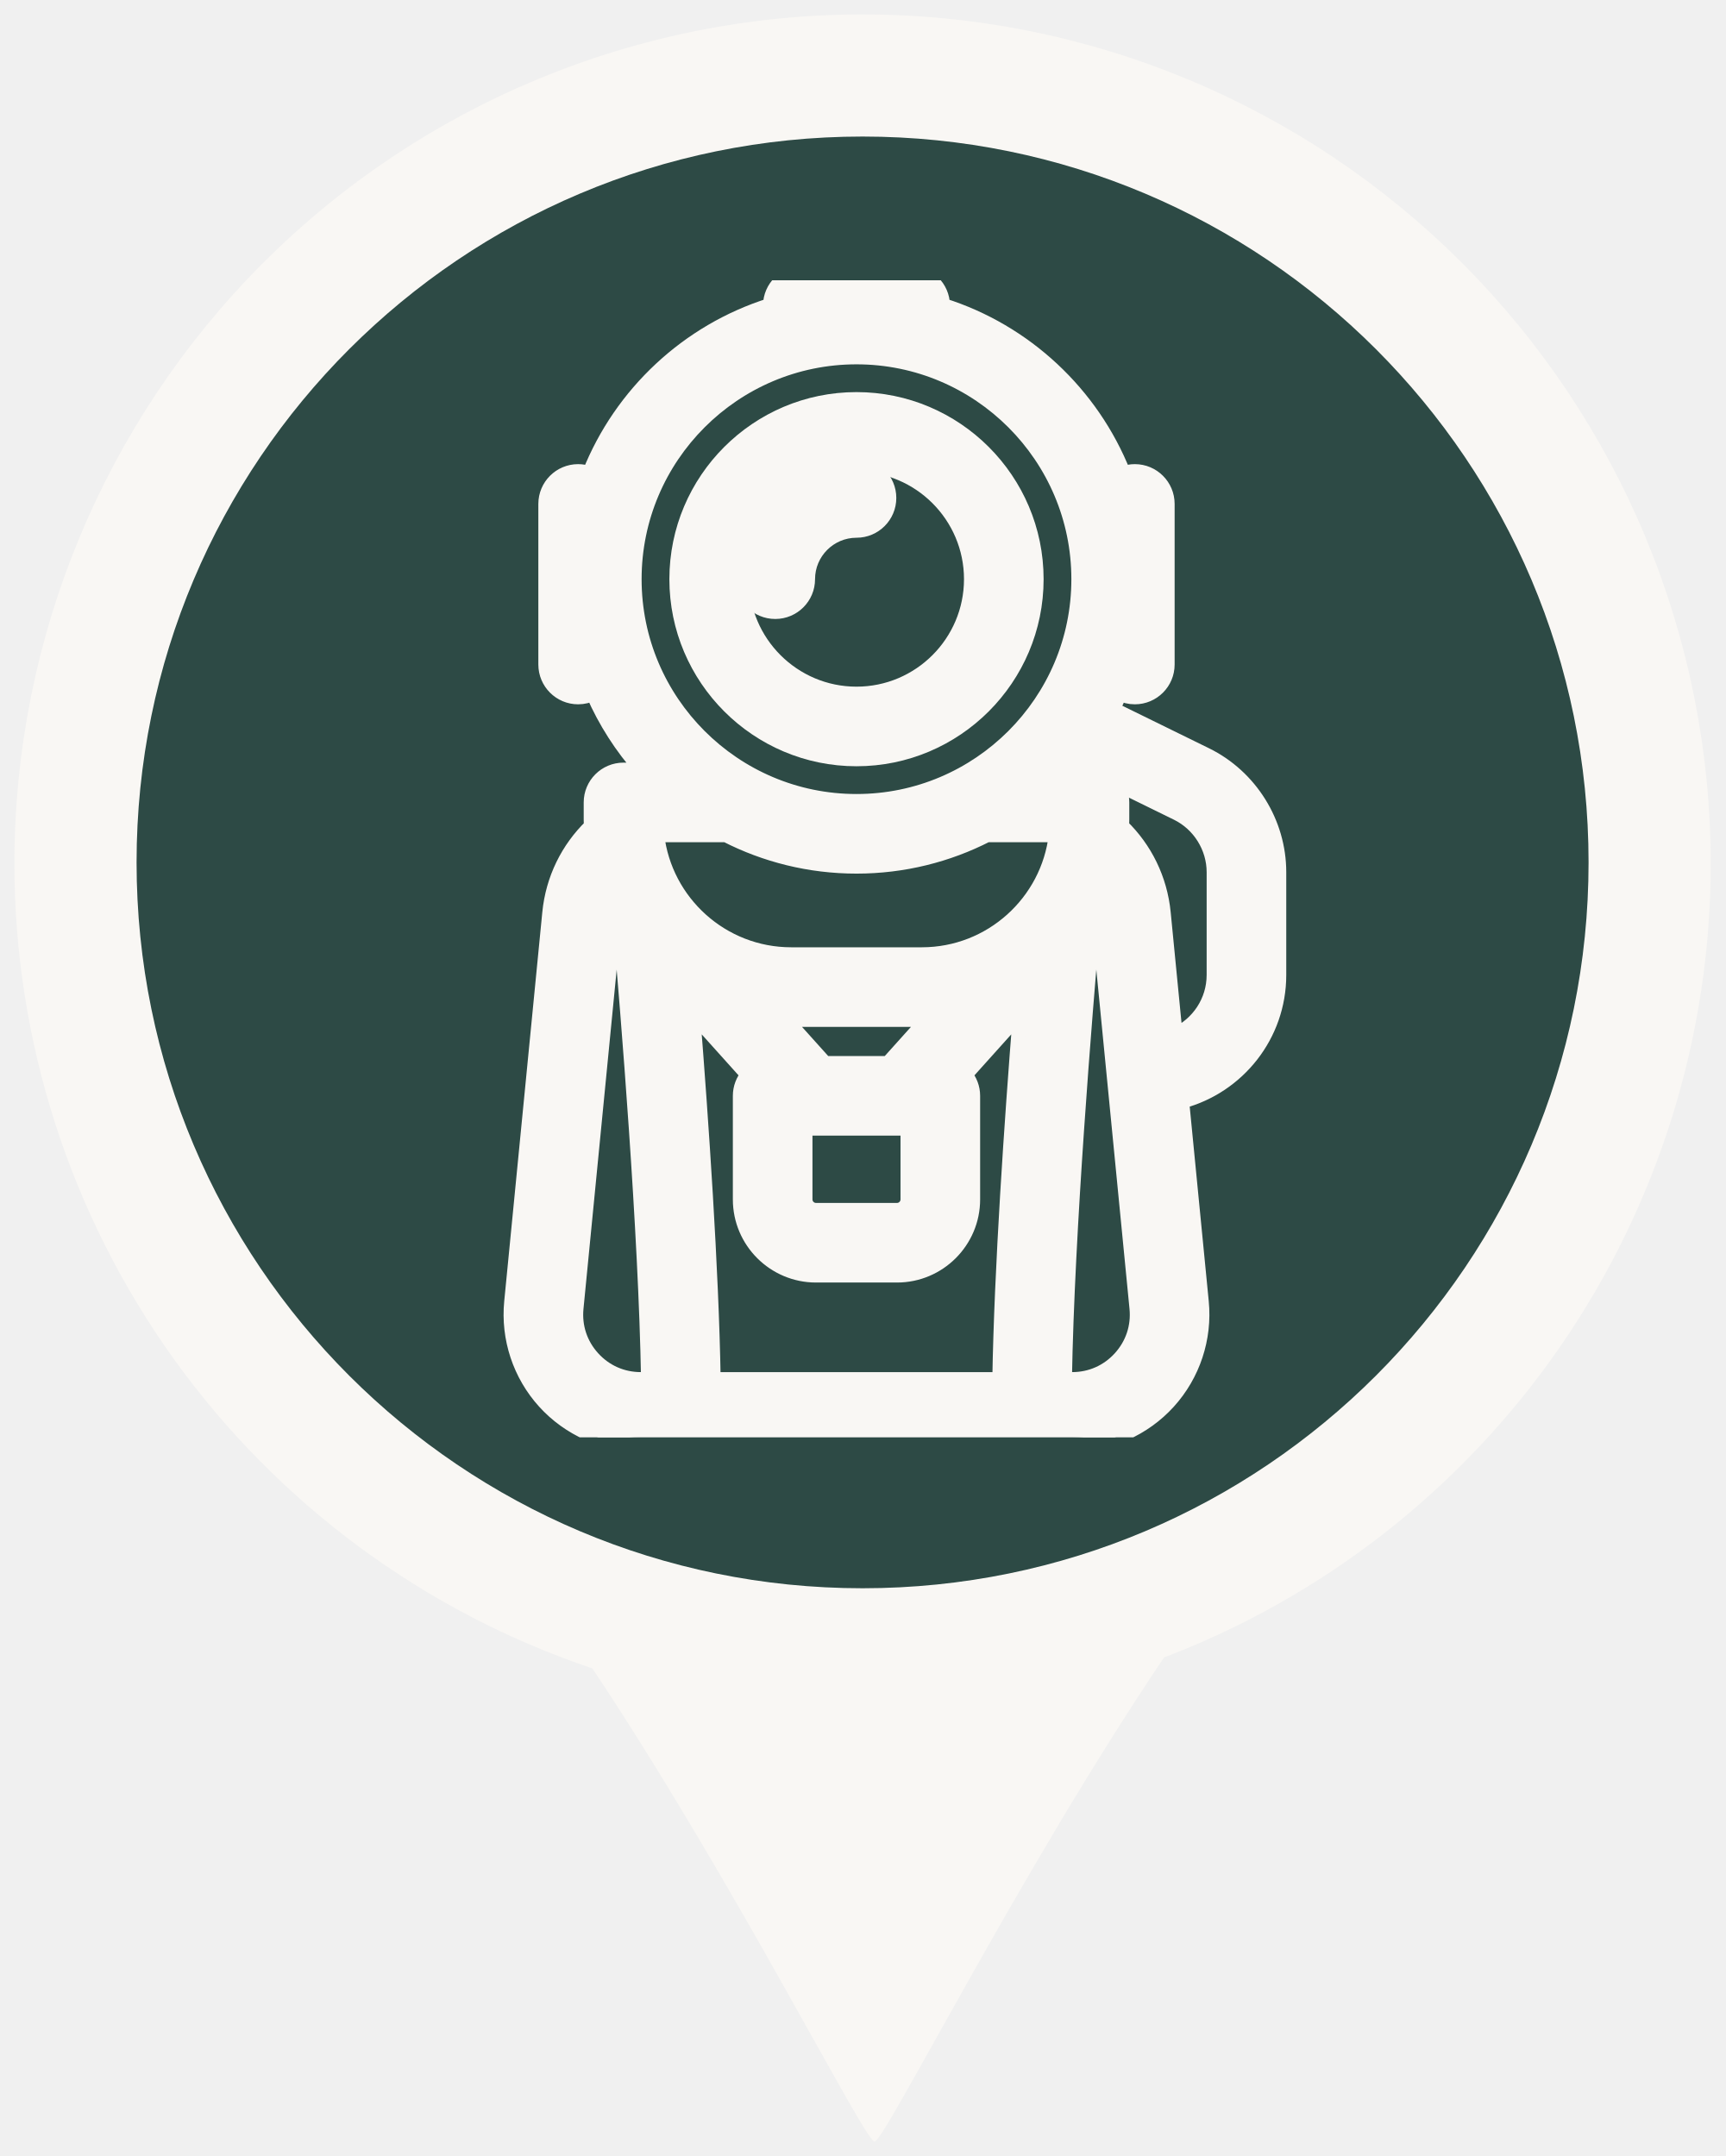
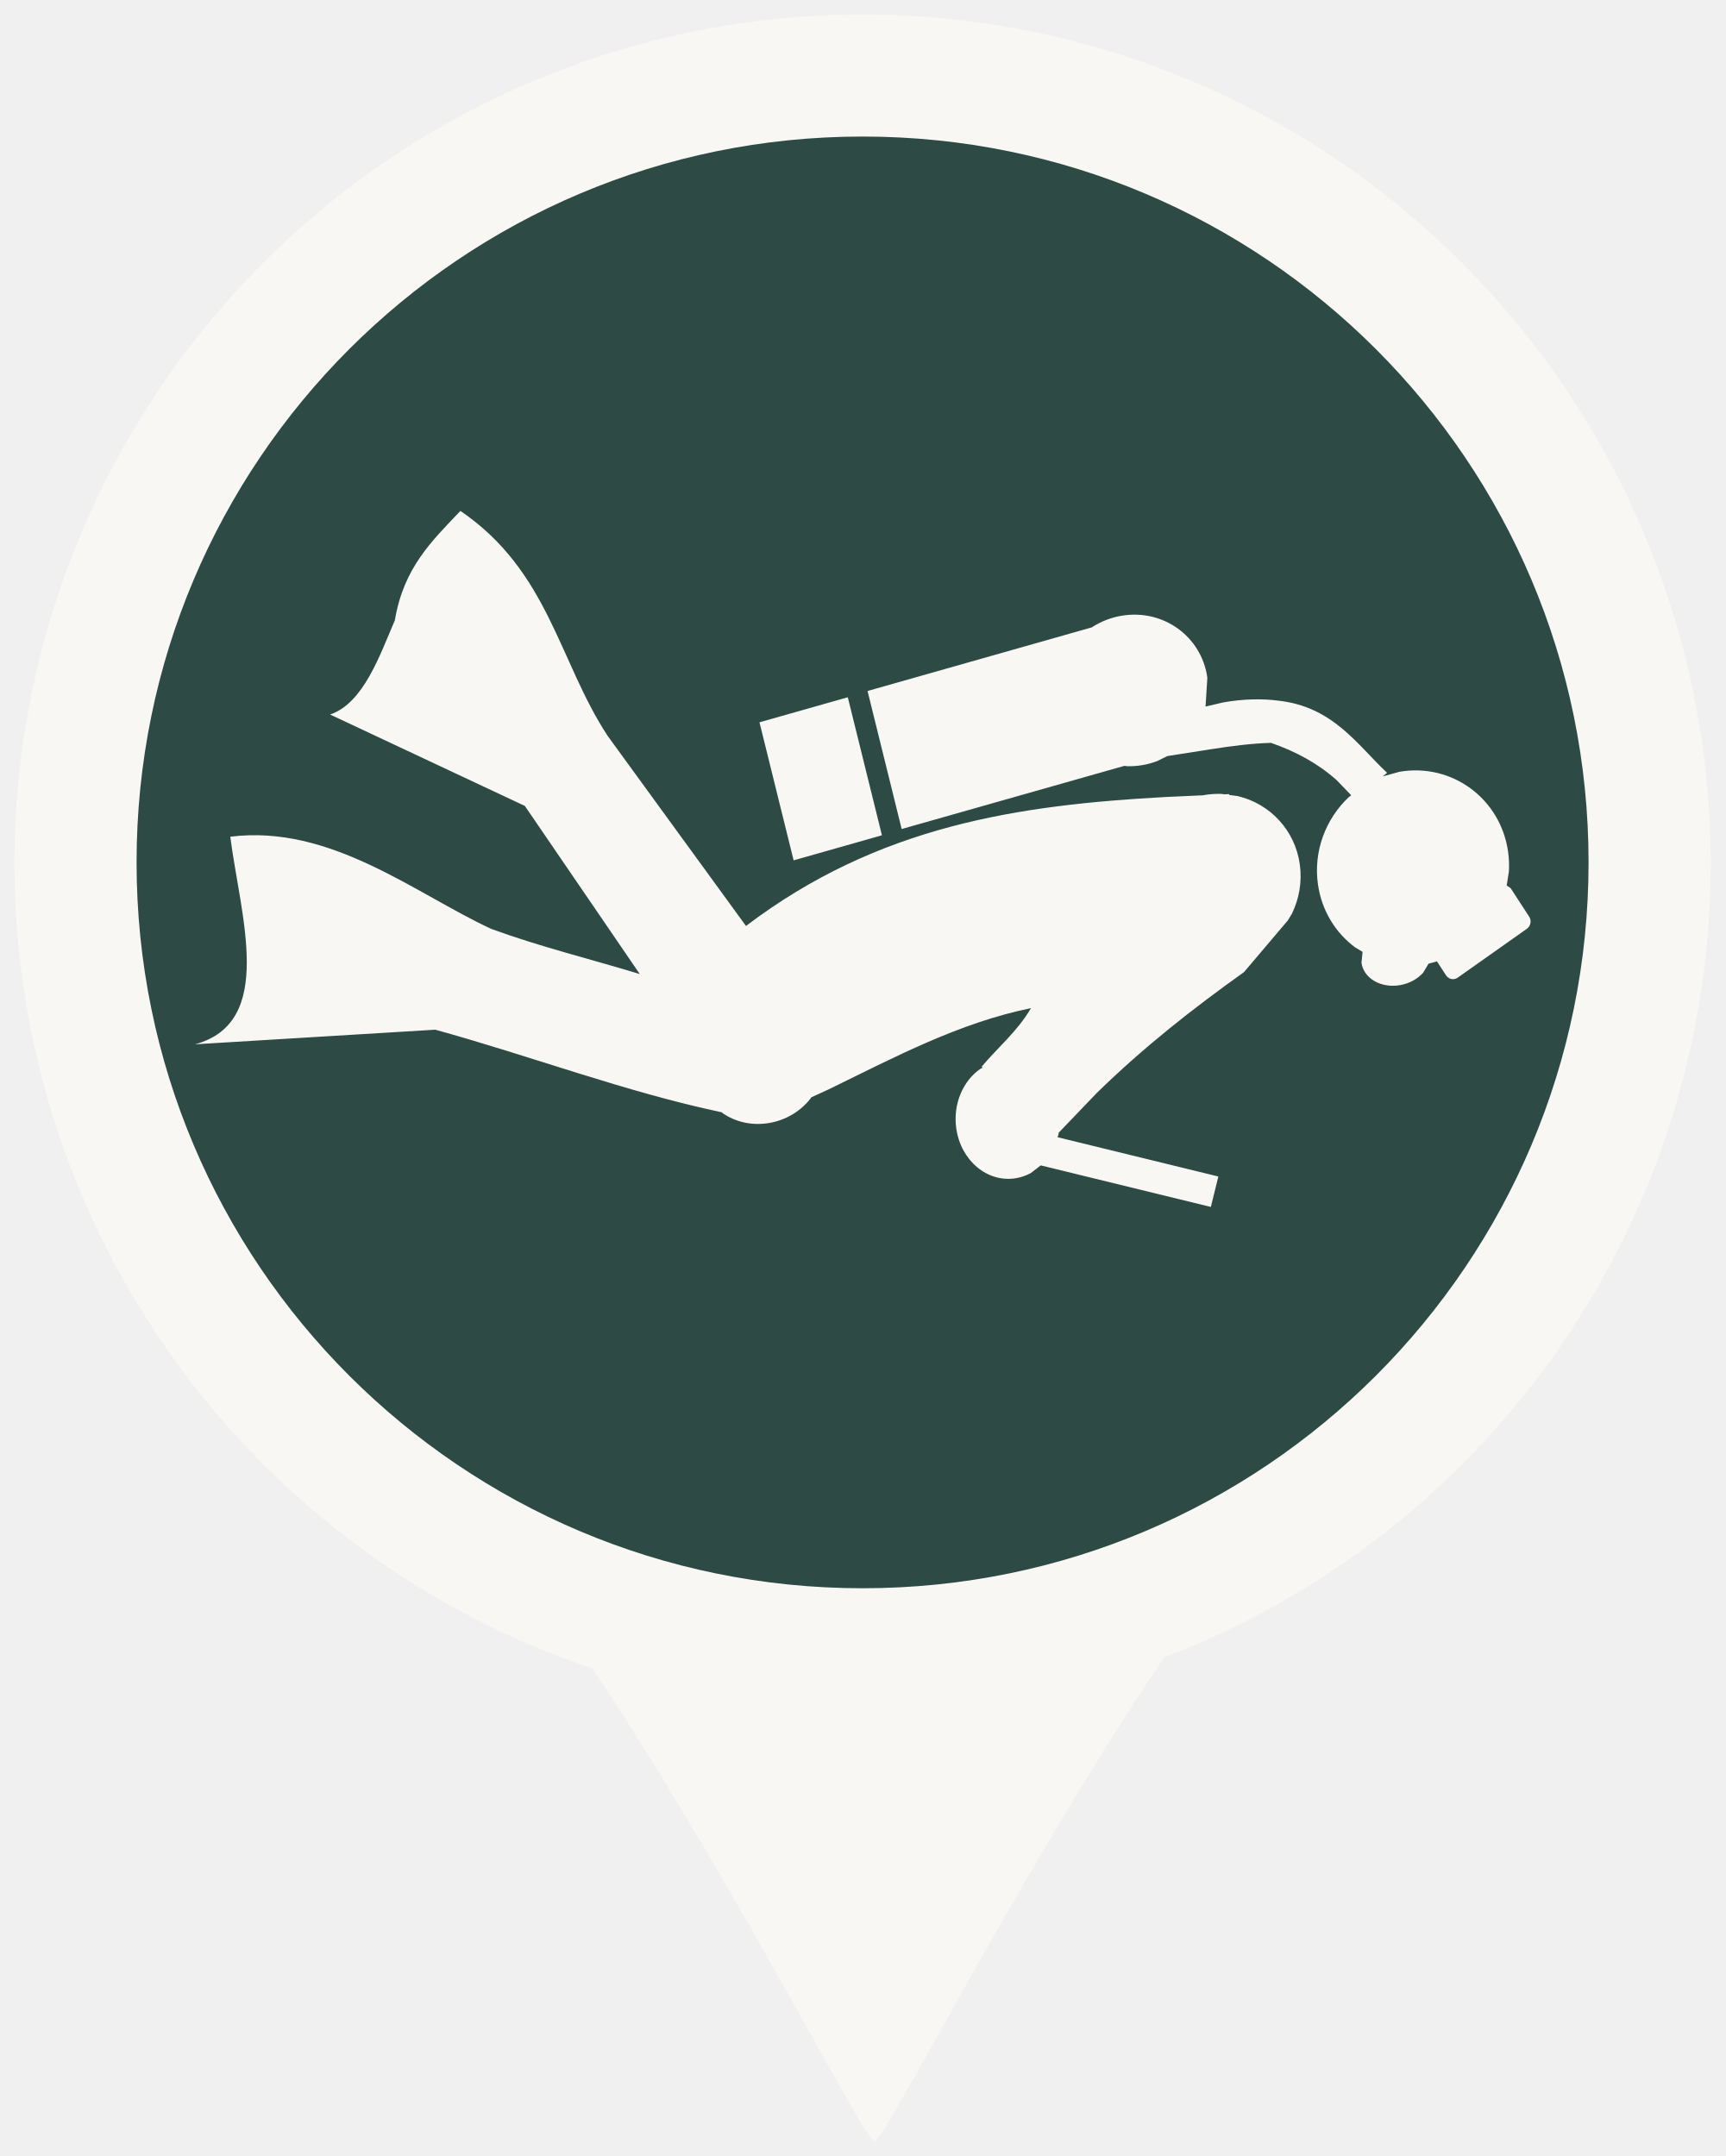
<svg xmlns="http://www.w3.org/2000/svg" width="240" height="300" viewBox="0 0 240 300" fill="none">
-   <path d="M119.999 2.007C88.704 2.008 58.692 14.46 36.564 36.625C14.435 58.79 2.004 88.852 2.004 120.197C2.02 144.94 9.789 169.054 24.215 189.14C38.64 209.226 58.996 224.27 82.412 232.152C102.024 261.551 120.472 298.299 121.668 297.983C122.89 298.291 141.96 260.254 161.944 230.625C184.301 222.108 203.546 206.987 217.128 187.266C230.71 167.545 237.987 144.155 237.996 120.197C237.996 104.676 234.944 89.307 229.014 74.968C223.084 60.628 214.393 47.599 203.436 36.624C192.478 25.649 179.471 16.943 165.154 11.004C150.838 5.064 135.494 2.007 119.999 2.007Z" fill="#F9F7F4" />
+   <path d="M119.999 2.007C88.704 2.008 58.692 14.46 36.564 36.625C14.435 58.79 2.004 88.852 2.004 120.197C2.02 144.94 9.789 169.054 24.214 189.14C38.64 209.226 58.996 224.27 82.412 232.152C102.024 261.551 120.472 298.299 121.668 297.983C122.89 298.291 141.96 260.254 161.944 230.625C184.301 222.108 203.546 206.987 217.128 187.266C230.71 167.545 237.987 144.155 237.996 120.197C237.996 104.676 234.944 89.307 229.014 74.968C223.084 60.628 214.393 47.599 203.435 36.624C192.478 25.649 179.47 16.943 165.154 11.004C150.838 5.064 135.494 2.007 119.999 2.007Z" fill="#F9F7F4" />
  <circle cx="120" cy="120" r="101" fill="#2D4A45" />
-   <g clip-path="url(#clip0_1_95)">
-     <path d="M126.623 38C129.105 38 131.12 39.992 131.16 42.465C142.64 46.087 151.896 54.759 156.313 65.865C156.8 65.685 157.326 65.583 157.876 65.583C160.383 65.583 162.414 67.615 162.414 70.121V92.465C162.414 94.971 160.383 97.003 157.876 97.003C157.135 97.003 156.434 96.824 155.816 96.508C155.498 97.236 155.16 97.954 154.801 98.659L167.755 105.015C173.946 108.052 177.943 114.462 177.943 121.358V135.668C177.943 144.084 172.202 151.177 164.435 153.254L167.164 181.15C167.661 186.221 165.983 191.29 162.561 195.063C159.139 198.837 154.256 201 149.162 201H89.146C84.052 201 79.169 198.836 75.747 195.063C72.326 191.291 70.647 186.221 71.143 181.151V181.15L76.439 127.035C76.904 122.276 79.035 118.072 82.222 114.971C82.211 114.657 82.204 114.342 82.204 114.025V111.655C82.204 109.149 84.236 107.117 86.743 107.117H89.283C86.495 103.981 84.193 100.405 82.495 96.506C81.876 96.822 81.175 97.003 80.432 97.003C77.926 97.003 75.894 94.971 75.894 92.465V70.121C75.894 67.615 77.926 65.583 80.432 65.583C80.983 65.583 81.509 65.685 81.996 65.865C86.412 54.76 95.668 46.089 107.148 42.466C107.186 39.993 109.203 38 111.685 38H126.623ZM85.558 127.263C85.523 127.479 85.494 127.698 85.472 127.919L80.177 182.034C79.926 184.6 80.738 187.056 82.47 188.966C84.202 190.876 86.568 191.924 89.146 191.924H90.182C89.835 171.33 87.333 140.892 86.245 128.452C86.007 128.062 85.777 127.666 85.558 127.263ZM152.75 127.262C152.531 127.666 152.301 128.063 152.063 128.454C150.974 140.895 148.475 171.331 148.127 191.924H149.162C151.741 191.924 154.106 190.876 155.838 188.966C157.57 187.056 158.383 184.601 158.132 182.034L152.837 127.919C152.816 127.697 152.785 127.478 152.75 127.262ZM134.285 149.559C134.95 150.346 135.355 151.364 135.355 152.479V166.895C135.355 172.721 130.616 177.46 124.789 177.46H113.52C107.693 177.46 102.955 172.721 102.954 166.895V152.479C102.955 151.364 103.359 150.345 104.025 149.558L96.4 141.071C97.576 155.936 99.004 176.583 99.257 191.924H139.052C139.305 176.583 140.733 155.936 141.909 141.071L134.285 149.559ZM112.03 166.895C112.03 167.715 112.699 168.384 113.52 168.384H124.789C125.61 168.384 126.279 167.715 126.279 166.895V157.019H112.03V166.895ZM128.242 141.889H110.068C109.819 141.889 109.571 141.883 109.324 141.876L114.774 147.942H123.536L128.985 141.876C128.738 141.883 128.49 141.889 128.242 141.889ZM155.232 108.979C155.78 109.73 156.105 110.654 156.105 111.654V114.024C156.105 114.341 156.097 114.657 156.086 114.97C159.274 118.071 161.405 122.275 161.87 127.035L163.527 143.969C166.675 142.526 168.866 139.347 168.867 135.668V134.668H168.868V121.358C168.868 117.905 166.859 114.683 163.758 113.162L155.232 108.979ZM91.407 116.193C92.485 125.534 100.443 132.812 110.068 132.812H128.242C137.866 132.812 145.824 125.534 146.903 116.193H137.306C131.855 118.983 125.685 120.561 119.155 120.561C112.624 120.561 106.454 118.983 101.004 116.193H91.407ZM119.155 49.696C102.121 49.696 88.26 63.556 88.26 80.591C88.26 97.625 102.121 111.484 119.155 111.484C136.188 111.484 150.048 97.625 150.048 80.591C150.048 63.557 136.189 49.696 119.155 49.696ZM149.742 106.286C149.506 106.566 149.268 106.843 149.026 107.116H151.433L149.742 106.286Z" fill="#F9F7F4" stroke="#F9F7F4" stroke-width="2" />
-     <path d="M119.155 55.559C132.958 55.559 144.186 66.787 144.186 80.591C144.186 94.394 132.958 105.622 119.155 105.622C105.352 105.622 94.123 94.394 94.123 80.591C94.123 66.787 105.351 55.559 119.155 55.559ZM119.155 64.635C110.358 64.635 103.199 71.794 103.199 80.591C103.199 89.388 110.358 96.546 119.155 96.546C127.952 96.546 135.11 89.387 135.11 80.591C135.11 71.794 127.952 64.635 119.155 64.635Z" fill="#F9F7F4" stroke="#F9F7F4" stroke-width="2" />
-     <path d="M119.155 64.749C121.661 64.749 123.693 66.78 123.693 69.287C123.693 71.793 121.661 73.825 119.155 73.825C115.425 73.825 112.389 76.861 112.389 80.59C112.389 83.097 110.357 85.129 107.851 85.129C105.344 85.129 103.313 83.097 103.313 80.59C103.313 71.855 110.419 64.749 119.155 64.749Z" fill="#F9F7F4" stroke="#F9F7F4" stroke-width="2" />
+   <g clip-path="url(#clip0_13_2)">
+     <mask id="mask0_13_2" style="mask-type:luminance" maskUnits="userSpaceOnUse" x="27" y="71" width="186" height="97">
+       <path d="M213 71H27V168H213V71Z" fill="white" />
+     </mask>
+     <g mask="url(#mask0_13_2)">
+       <path fill-rule="evenodd" clip-rule="evenodd" d="M117.945 97.022L122.694 116.228L110.408 119.714L105.659 100.507L117.945 97.022ZM156.027 85.679C161.822 84.698 167.167 88.556 167.966 94.296L167.715 98.317L170.138 97.745C172.982 97.234 175.674 97.21 177.76 97.485C185.458 98.299 188.848 103.679 192.974 107.54L192.363 108.032L194.714 107.385C202.02 106.148 208.78 111.144 209.808 118.542C209.937 119.467 209.97 120.386 209.915 121.287L209.609 123.213L210.155 123.581L212.741 127.556C213.099 128.105 212.951 128.858 212.413 129.239L202.801 136.032C202.262 136.413 201.537 136.275 201.18 135.726L199.909 133.774L198.736 134.097L197.982 135.357C197.212 136.215 196.075 136.859 194.75 137.083C192.101 137.531 189.709 136.133 189.407 133.96L189.562 132.447L188.541 131.837C185.809 129.819 183.863 126.72 183.347 123.021C182.704 118.397 184.449 113.928 187.634 110.925L187.979 110.657L185.948 108.549C183.293 106.187 180.234 104.55 176.819 103.366C174.076 103.447 171.34 103.805 168.603 104.233L162.393 105.205L161.005 105.896C160.341 106.15 159.645 106.343 158.92 106.465C158.196 106.588 157.479 106.635 156.777 106.612L156.422 106.565L125.44 115.355L120.693 96.149L151.924 87.288L152.056 87.187C153.238 86.449 154.578 85.924 156.027 85.679ZM64.054 71.093C76.348 79.479 77.701 91.951 84.523 102.379L103.782 128.846C122.233 114.835 141.776 112.018 162.178 110.899L167.424 110.659L167.529 110.63C168.335 110.494 169.133 110.442 169.916 110.468L170.342 110.525L170.973 110.496L171.029 110.617L172.202 110.775C176.641 111.83 180.158 115.465 180.829 120.281C181.164 122.689 180.74 125.052 179.738 127.121L179.162 128.074L173.066 135.263C165.768 140.475 159.085 145.741 152.591 152.075L147.276 157.619L147.266 157.838L147.122 158.239L169.497 163.707L168.451 167.942L144.788 162.16L143.43 163.212C142.789 163.565 142.089 163.814 141.346 163.941C137.381 164.611 133.66 161.503 133.033 156.996C132.562 153.617 133.966 150.412 136.37 148.737L136.699 148.556L136.571 148.418C138.857 145.706 141.572 143.477 143.429 140.279C133.42 142.322 124.407 147.128 115.268 151.588L112.85 152.697L112.776 152.839C111.418 154.581 109.384 155.859 106.999 156.263C104.612 156.667 102.325 156.12 100.555 154.908L100.424 154.772L100.334 154.755C87.022 151.94 73.826 146.936 60.558 143.279L27.121 145.311C38.413 142.283 33.424 127.357 32.037 116.426C46.012 114.666 57.792 124.372 68.358 129.259C75.089 131.725 82.123 133.443 89.004 135.535L73.017 112.142L45.923 99.423C50.6 97.84 52.864 91.083 54.931 86.314C56.166 78.964 60.077 75.279 64.054 71.093Z" fill="#F9F7F4" />
+     </g>
  </g>
  <defs>
-     <clipPath id="clip0_1_95">
-       <rect width="161" height="161" fill="white" transform="translate(44 39)" />
+     <clipPath id="clip0_13_2">
+       <rect width="186" height="97" fill="white" transform="translate(27 71)" />
    </clipPath>
  </defs>
</svg>
